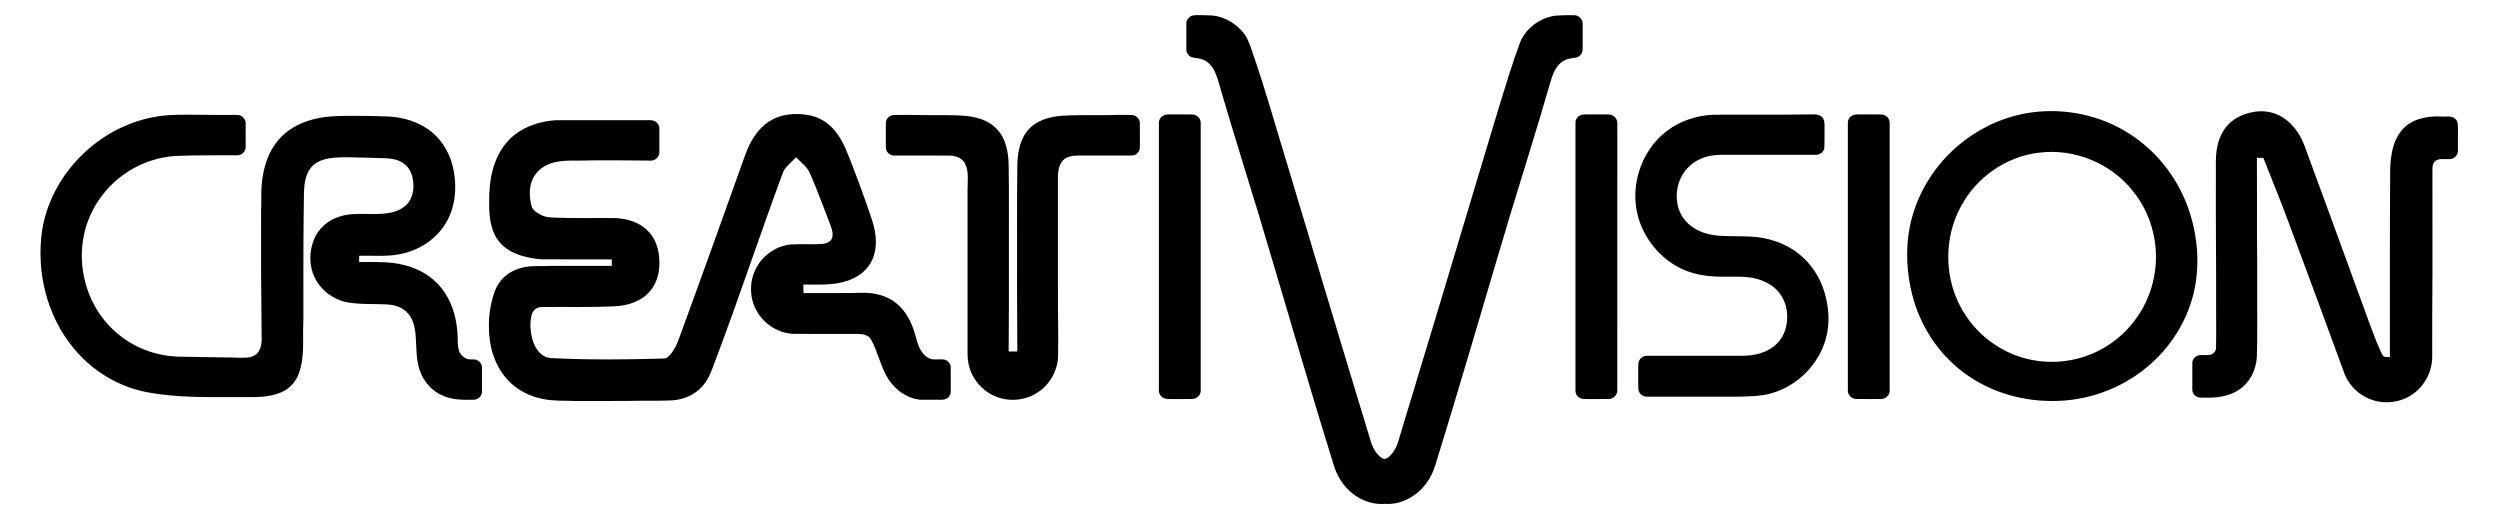
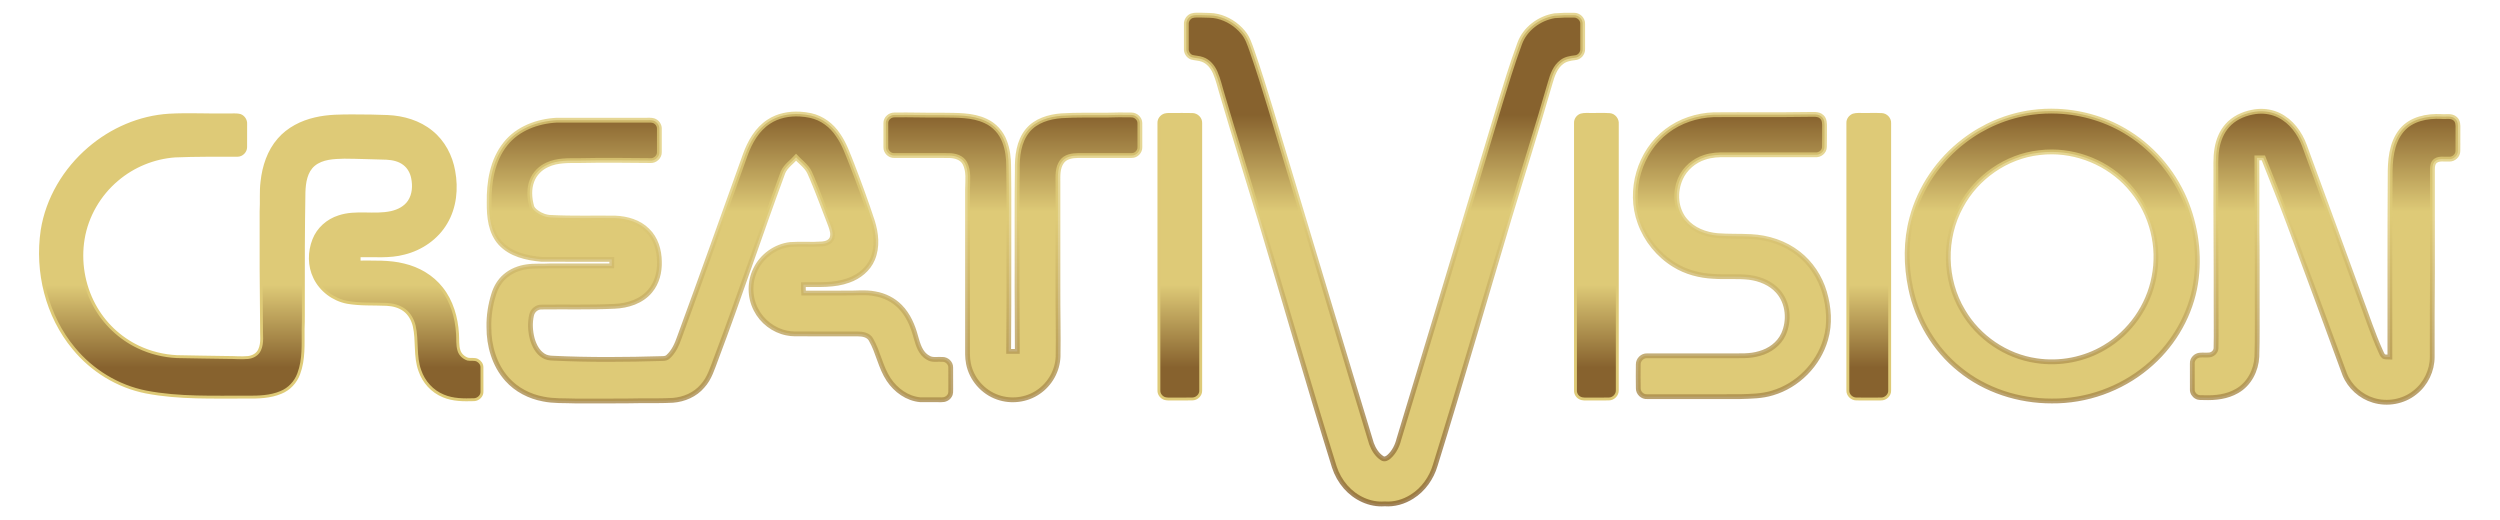
- <svg xmlns="http://www.w3.org/2000/svg" width="2600pt" height="720" viewBox="0 0 2600 540">
-   <path d="M1239.29 16.47c3.43-1.13 7.12-.67 10.68-.71 5.37.32 10.84-.11 16.12 1.2 10.3 2.43 19.73 8.31 26.49 16.45 4.88 5.58 7.09 12.75 9.52 19.6 13.76 39.47 24.95 79.76 37.19 119.72 29 96.27 57.74 192.62 87.09 288.78 2.21 5.83 5.69 11.61 11.05 15.02 2.47 1.77 5.44.08 7.33-1.72 5.22-4.74 8.42-11.29 10.11-18.06 26.42-86.81 52.47-173.73 78.57-260.63 12.04-39.58 23.59-79.3 36.04-118.75 3.4-10.74 7.1-21.39 10.95-31.98 5.52-15.42 20.49-26.44 36.42-29.03 6.69-.56 13.44-.71 20.17-.56 4.84-.12 9.22 4.27 8.97 9.14.02 8.69.02 17.39 0 26.08.21 4.5-3.48 8.75-7.99 9.02-4.74.58-9.66 1.35-13.55 4.32-7.08 5.13-9.99 13.87-12.29 21.92-13.59 47.31-28.58 94.2-42.79 141.32-25.63 85.39-50.23 171.09-76.71 256.23-3.91 13.22-12.34 25.29-24.11 32.64-8.44 5.37-18.46 8.34-28.49 7.54-15.39 1.24-30.58-6.13-40.59-17.58-5.31-6.07-9.34-13.23-11.81-20.9-26.79-85.96-51.59-172.53-77.5-258.76-12.8-42.49-26.27-84.77-38.73-127.36-2.55-8.05-4.25-16.42-7.69-24.17-2.64-5.9-7.12-11.4-13.43-13.52-3.54-1.29-7.38-1.22-10.98-2.22-3.41-1.3-5.71-4.91-5.56-8.55-.04-8.66-.05-17.32 0-25.97-.14-3.63 2.18-7.13 5.52-8.51ZM2113.5 116.84c34.74-4.61 71.1 3.12 100.68 22 27.32 17.24 48.58 43.64 60.16 73.76 10.6 27.82 13.93 58.68 8.02 87.94-6.53 31.72-24.57 60.71-49.49 81.26-27.45 22.9-63.16 35.56-98.9 35.22-34.46.09-69.24-11.02-96.06-32.93-26.08-20.93-43.89-51.39-50.74-84.01-5.04-24.16-5.35-49.61 1.21-73.52 8.49-31.66 28.03-60.08 54.05-79.93 20.57-15.86 45.3-26.35 71.07-29.79m7.04 41.96c-34.05 3.87-65.12 25.62-81.14 55.79-18.29 33.34-17.57 76.2 2.03 108.81 16.02 27.51 44.83 47.19 76.38 51.73 24.42 3.7 50.07-1.23 71.26-13.97 26.43-15.6 45.48-42.94 51.12-73.1 6.23-31.29-2.03-65.16-22.35-89.82-22.84-28.68-60.93-44.12-97.3-39.44ZM2342.04 116.75c9.35-2.06 19.41-1.08 28.05 3.14 12.82 6.25 21.77 18.52 26.6 31.67 19.41 52.56 38.53 105.23 57.78 157.85 7.01 18.6 13.09 37.57 21.3 55.7.97 1.99 1.63 4.36 3.54 5.71 1.94.72 4.1.33 6.18.46.07-62.41-.17-124.83.26-187.24-.18-16.64.97-34.99 11.96-48.44 9.91-11.99 26.55-15.21 41.36-14.43 4.77.53 10.42-1.28 14.35 2.36 3.03 2.56 2.94 6.81 2.85 10.43-.1 7.67.06 15.34-.05 23.01.06 4.84-4.48 8.88-9.24 8.55-4.62.35-9.8-1.14-13.89 1.65-2.83 1.96-3.39 5.65-3.35 8.84.02 35.99.01 71.97.01 107.95-.19 28.99-.35 57.99-.24 86.99.05 14.38-6.78 28.6-18.18 37.39-11.86 9.5-28.43 12.39-42.91 8.02-13.33-3.95-24.63-14.12-29.88-26.99-18.98-52.16-38.37-104.17-57.67-156.21-8.54-23.17-17.95-46-26.99-68.97-2.26.03-4.5.03-6.71 0 .19 25.28.02 50.57.08 75.86.38 23.96.22 47.93.25 71.9-.13 19.66.31 39.34-.35 58.99-.73 14.22-7.95 28.44-20.56 35.61-10.37 6.1-22.77 7.43-34.58 6.99-2.55-.13-5.31.33-7.57-1.05-2.71-1.41-4.55-4.38-4.43-7.44-.03-9.05-.02-18.09-.01-27.14-.22-4.38 3.66-8.35 7.98-8.58 3.29-.29 6.62.15 9.93-.21 3.49-.42 6.59-3.41 6.76-6.99.39-16.37-.03-32.73.08-49.11.13-42.67-.45-85.33-.25-128 .2-10.31-.7-20.72 1.18-30.93 1.5-8.61 4.94-17.05 10.83-23.6 6.58-7.39 15.94-11.79 25.53-13.74ZM176.06 119.75c20.32-1.11 40.66.08 60.99-.25 4.27.19 8.67-.56 12.83.63 3.52 1.35 5.91 5.07 5.63 8.84-.03 8.02.04 16.04-.03 24.06 0 4.46-3.97 8.48-8.44 8.46-21.7.03-43.4-.17-65.07.72-21.98 1.59-43.35 10.34-60.12 24.63-18.48 15.55-31.4 37.71-35.33 61.59-3.86 23.25.17 47.8 11.37 68.55 10.15 19.1 26.58 34.74 46.14 43.97 12.47 5.91 26.13 9.24 39.9 9.93 17.35.51 34.71.45 52.07.87 7.32-.13 14.66.78 21.96.06 4.94-.53 9.87-3.21 11.98-7.87 3.52-7.51 1.74-15.96 2.06-23.93-.48-40-.6-80.02-.48-120.03.62-10.36-.36-20.77.95-31.08 1.71-15.83 6.91-31.8 17.57-43.92 9.71-11.2 23.53-18.16 37.83-21.42 13.45-3.19 27.36-3.09 41.09-3.06 11.39-.08 22.77.23 34.16.63 16.33.71 32.94 5.55 45.71 16.06 12.51 10.05 20.36 25.1 23.08 40.78 3.36 18.12 1.48 37.77-8.12 53.8-9.33 15.95-25.67 27.15-43.49 31.54-15.27 4.13-31.19 2.28-46.8 2.69v6.49c15.54.13 31.36-.79 46.57 3.08 15.2 3.58 29.52 11.86 39.19 24.25 10.64 13.31 15.52 30.36 16.55 47.17.44 5.87-.28 11.95 1.54 17.65 1.32 4.25 4.95 7.45 9.1 8.86 3.27.7 6.84-.41 9.96 1.12 2.72 1.38 4.89 4.22 4.82 7.37.06 8.33 0 16.67.03 25 .31 4.55-3.79 8.54-8.22 8.7-10.73.31-21.88.37-31.95-3.93-11.52-4.65-20.5-14.62-24.45-26.34-5.44-14.92-2.35-31.17-5.85-46.45-1.55-6.35-4.85-12.5-10.18-16.44-5.32-4-12.05-5.67-18.6-5.98-13.63-.65-27.39.26-40.88-2.14-14.45-2.76-27.49-12.46-33.83-25.79-5.97-12.16-5.86-26.77-.92-39.25 4.43-11.43 14.41-20.25 26.03-23.9 17.67-6.01 36.63-.49 54.61-4.47 7.2-1.63 14.4-5.23 18.55-11.56 4.72-7.13 5.22-16.27 3.51-24.45-1.09-5.59-3.99-10.91-8.53-14.43-5.23-4.18-12.07-5.63-18.6-5.97-14.64-.33-29.27-.98-43.9-1.06-10.85.29-22.9.56-31.7 7.8-8.24 6.95-9.88 18.43-10.21 28.58-.65 37.69-.7 75.39-.64 113.09-.07 9.67.19 19.34-.24 29-.14 15.61 1.05 31.82-4.59 46.71-3.16 8.68-9.93 16.01-18.56 19.43-11.03 4.67-23.27 4.97-35.07 4.86-35.08-.18-70.52 1.38-105.16-5.31-29.33-5.77-56.22-22.28-75.14-45.36-28.06-33.65-39.26-79.73-32.92-122.77 5.2-33.06 23.43-63.43 48.73-85.08 23.21-20.01 52.81-32.9 83.51-34.73ZM799.58 126.51c12.68-8.34 28.88-9.47 43.43-6.37 11.78 2.54 21.99 10.26 28.57 20.23 6.52 9.31 10.24 20.12 14.41 30.59 7.55 19.41 14.67 38.99 21.2 58.77 4.11 12.74 5.67 27.12.28 39.73-4.43 10.64-14.13 18.32-24.82 22.09-15.07 5.57-31.39 4.27-47.14 4.45-.08 2.93-.06 5.87.22 8.79 14.76-.1 29.51-.01 44.27-.04 10.01.22 20.12-1.16 30.04.82 9.76 1.68 19.07 6.23 26.03 13.33 8.48 8.57 13.33 20.01 16.37 31.51 2.3 7.95 4.8 17.23 12.64 21.49 4.41 3.01 9.9 1.47 14.86 1.86 4.46-.21 8.8 3.66 8.79 8.18.09 7.34-.05 14.69.05 22.04-.05 2.54.3 5.35-1.23 7.57-1.74 2.94-5.22 4.38-8.53 4.21-7.32-.04-14.64.06-21.96-.04-13.49-1.23-25.41-9.83-32.78-20.91-8.55-12.76-10.82-28.48-18.45-41.69-2.75-4.87-8.73-5.8-13.82-5.83-18.98-.1-37.96-.01-56.93-.04-5.65-.05-11.38.35-16.93-.93-13.62-2.71-25.69-12.02-31.95-24.38-6.73-12.9-6.85-29-.33-42 6.67-13.87 20.67-23.87 35.96-25.67 11.06-.79 22.19.28 33.26-.61 3.87-.29 8.26-1.75 10.01-5.53 1.88-4.52.19-9.48-1.36-13.83-6.52-16.53-12.45-33.3-19.47-49.63-1.46-3.38-2.79-6.9-5.13-9.79-3.31-4.17-7.58-7.44-11.21-11.31-4.62 5.14-10.83 9.15-13.62 15.7-23.82 64.3-45.32 129.45-69.54 193.6-3.83 9.92-6.8 20.61-14.18 28.62-7.61 8.98-19.13 13.91-30.72 14.83-10.62.59-21.26.42-31.89.42-23.31.52-46.65.14-69.97.27-11.02-.45-22.16.24-33.03-2.02-14.24-2.66-27.85-9.61-37.55-20.49-13.28-14.71-19.1-34.97-18.95-54.5-.25-11.58 1.6-23.17 5.09-34.19 2.2-7.06 6.09-13.69 11.74-18.53 6.3-5.49 14.36-8.69 22.59-9.84 7.97-1.19 16.03-.39 24.05-.92 21.43-.06 42.86.01 64.29-.03 0-2.25 0-4.5.02-6.75-24.43-.02-48.86.1-73.28-.05-15.32-1.4-31.96-5.09-42.7-16.97-10.1-11.29-11.66-27.26-11.54-41.76-.39-21.36 3.24-44.21 16.96-61.33 12.69-16.03 33.36-23.6 53.28-24.63 31-.02 62 .02 93-.02 2.58.05 5.24-.24 7.75.51 3.53 1.14 6.14 4.72 6.01 8.45.02 8.04.03 16.08 0 24.12.26 5.14-4.64 9.51-9.7 8.95-24.34-.24-48.69-.52-73.03 0-11.3.08-23.19-.58-33.7 4.35-7.29 3.24-13.35 9.28-16.13 16.81-3.14 8.24-2.59 17.41-.42 25.83.58 2.98 2.94 5.11 5.28 6.84 4.37 3.13 9.62 5.18 15.03 5.28 22.27 1.16 44.57.38 66.85.68 12.08.51 24.71 4.08 33.43 12.87 8.68 8.3 12.32 20.6 12.42 32.36.35 10.79-2.44 22.02-9.46 30.43-8.97 11-23.51 15.55-37.27 16.09-25.24 1.21-50.53.45-75.78.77-5.02-.11-9.36 3.58-10.44 8.4-1.88 8.15-1.37 16.81.78 24.87 1.95 6.7 5.37 13.49 11.45 17.32 2.91 1.92 6.45 2.52 9.88 2.6 38.02 1.83 76.11 1.51 114.15.37 2.08-.02 4.3-.37 5.84-1.92 5.82-5.32 9.13-12.75 11.67-20.08 23.21-63.16 45.79-126.55 68.49-189.9 4.82-13.35 12.34-26.55 24.5-34.47ZM1211.44 119.51c2.78-.74 5.69-.48 8.54-.52 6.69.1 13.38-.14 20.07.09 4.64.02 8.9 4.11 8.69 8.83.02 92.73.02 185.46 0 278.19.2 4.69-4.02 8.77-8.63 8.81-7.04.25-14.08-.01-21.1.11-2.54-.04-5.12.14-7.58-.53-3.59-1.09-6.36-4.66-6.17-8.46-.02-92.7-.02-185.41 0-278.11-.17-3.79 2.61-7.33 6.18-8.41ZM1644.42 119.57c3.42-.94 7.03-.48 10.55-.57 6.38.13 12.78-.25 19.15.17 4.78.4 8.35 5.11 7.89 9.82-.04 92.35.03 184.7-.03 277.05.12 4.75-4.11 8.9-8.82 8.89-7.06.21-14.13-.02-21.18.09-2.99-.08-6.18.31-8.9-1.15-2.89-1.42-4.75-4.64-4.59-7.84.02-92.7.01-185.39 0-278.08-.19-3.72 2.36-7.31 5.93-8.38ZM1782.21 119.32c32.9-.28 65.82.22 98.72-.32 4.56.2 9.99-.99 13.67 2.48 2.98 2.62 2.96 6.87 2.93 10.53-.14 6.97.14 13.95-.13 20.92-.04 4.82-4.75 8.46-9.38 8.08-31.01-.02-62.02 0-93.03-.01-7.45-.2-15.02.21-22.13 2.59-10.95 3.46-20.45 11.54-25.14 22.08-6.28 13.98-5.26 31.79 4.95 43.69 8.2 9.75 20.9 14.54 33.33 15.67 11.64.95 23.34.4 35.01 1.01 17.69.89 35.4 6.62 49.4 17.67 12.94 10.11 22.34 24.43 27.03 40.13 4.69 15.82 5.97 33.05 1.25 49.03-7.56 26.26-29.02 48.07-55.27 55.8-10.82 3.4-22.26 3.45-33.48 3.83-32.3.01-64.61-.02-96.91.02-4.81.39-9.26-3.8-9.2-8.61-.17-8.31-.11-16.64-.03-24.95-.06-4.82 4.24-9.15 9.1-8.93 28.69-.07 57.4-.01 86.1-.03 10.31-.1 20.86.73 30.87-2.36 10.55-2.85 20.29-9.82 24.92-19.92 6.56-14.35 5-32.78-5.66-44.79-7.59-8.59-18.83-13.06-30-14.49-12.31-1.43-24.71-.1-37.04-1.03-14.23-.66-28.47-4.34-40.65-11.88-16.52-10.04-29.43-25.9-35.92-44.11-12.25-33.26-.4-73.76 27.91-95.11 13.93-10.65 31.32-16.33 48.78-16.99ZM1927.49 119.64c3.38-1 6.98-.57 10.48-.64 6.37.11 12.77-.2 19.15.13 4.49.21 8.39 4.36 8.14 8.88-.01 92.67-.01 185.33 0 277.99.28 4.93-4.3 9.14-9.13 8.95-8.44.08-16.89.11-25.32-.01-4.8.14-9.35-4.1-9.05-8.98-.01-92.67-.02-185.35 0-278.02-.21-3.65 2.41-7.01 5.73-8.3ZM921.26 127.99c-.05-4.63 4.26-8.51 8.81-8.43 16.64-.32 33.26.42 49.9.18 15.17.31 31.13-.53 45.21 6.15 9.08 4.11 16.17 11.99 19.61 21.31 3.18 8.21 4.24 17.11 4.22 25.86.49 31.29.13 62.59.24 93.88.01 32.85.07 65.71-.25 98.55 2.99.01 5.99.01 9 0 .08-29.82-.45-59.63-.25-89.45.1-33.01-.24-66.02.25-99.02-.27-14.27 1.36-29.85 10.77-41.28 8.53-10.33 22.23-14.33 35.13-15.34 15.66-.98 31.37-.55 47.06-.66 8.64-.35 17.3-.31 25.95-.17 4.44.06 8.57 3.9 8.56 8.42.08 8.33.02 16.68.02 25.01.21 4.57-3.85 8.87-8.44 8.73-18.68.06-37.36-.01-56.04.03-6.06.05-13.01 1.19-16.75 6.51-4.48 6.28-4.04 14.41-4.01 21.75v109.01c-.12 23.96.58 47.92.15 71.88-.56 14.65-8.47 28.68-20.63 36.83-12.1 8.35-28.2 10.31-42.03 5.44-15.38-5.28-27.5-19.11-30.53-35.11-1.31-6.26-.92-12.67-.96-19.01V196.98c.08-9.11 1.56-18.94-2.85-27.35-3.19-5.84-10.23-7.78-16.45-7.83-19-.12-38.01-.01-57.01-.04-4.61.21-8.88-4.02-8.68-8.64-.03-8.38-.04-16.75 0-25.13Z" />
+ <svg xmlns="http://www.w3.org/2000/svg" xmlns:xlink="http://www.w3.org/1999/xlink" width="2600pt" height="540pt" viewBox="0 0 2600 540" version="1.1" id="svg23">
+   <defs id="defs27">
+     <linearGradient id="linearGradient110405">
+       <stop style="stop-color:#e4d47f;stop-opacity:1;" offset="0" id="stop110403" />
+     </linearGradient>
+     <linearGradient id="linearGradient47203">
+       <stop style="stop-color:#87622e;stop-opacity:1;" offset="0" id="stop47199" />
+       <stop style="stop-color:#deca77;stop-opacity:1" offset="1" id="stop47201" />
+     </linearGradient>
+     <linearGradient id="linearGradient47151">
+       <stop style="stop-color:#87622e;stop-opacity:1;" offset="0" id="stop47149" />
+     </linearGradient>
+     <linearGradient xlink:href="#linearGradient47203" id="linearGradient110449" x1="1919.818" y1="159.455" x2="1919.818" y2="293.48" gradientUnits="userSpaceOnUse" />
+     <linearGradient xlink:href="#linearGradient47203" id="linearGradient110695" x1="1920.08" y1="698.68" x2="1920.08" y2="301.163" gradientUnits="userSpaceOnUse" />
+     <linearGradient xlink:href="#linearGradient47203" id="linearGradient180882" x1="1101.189" y1="509.729" x2="1101.189" y2="395.272" gradientUnits="userSpaceOnUse" />
+   </defs>
+   <g id="#000000ff">
+     <g id="g37369" style="stroke-width:1;stroke-miterlimit:4;stroke-dasharray:none;fill-opacity:1;fill:url(#linearGradient180882);stroke:#deca77;stroke-opacity:1">
+       <path id="path18" style="fill:url(#linearGradient180882);fill-opacity:1;stroke:#deca77;stroke-width:4;stroke-miterlimit:4;stroke-dasharray:none;stroke-opacity:1" d="m 2199.543,158.621 c -2.36,0.018 -4.702,0.178 -6.982,0.805 -4.76,1.427 -8.159,6.214 -7.906,11.174 0.013,123.587 0.027,247.173 0,370.773 -0.213,4.267 2.266,8.56 6.119,10.453 3.627,1.947 7.881,1.427 11.867,1.533 9.4,-0.147 18.827,0.161 28.24,-0.119 6.28,0.013 11.92,-5.52 11.76,-11.854 0.08,-123.133 -0.014,-246.267 0.039,-369.4 0.613,-6.28 -4.146,-12.56 -10.52,-13.094 -8.493,-0.56 -17.027,-0.053 -25.533,-0.227 -2.347,0.06 -4.724,-0.063 -7.084,-0.045 z m 377.371,0.008 c -2.347,0.035 -4.674,0.224 -6.928,0.891 -4.427,1.72 -7.921,6.2 -7.641,11.066 -0.027,123.56 -0.013,247.133 0,370.693 -0.4,6.507 5.668,12.161 12.068,11.975 11.24,0.16 22.506,0.12 33.76,0.014 6.44,0.253 12.545,-5.36 12.172,-11.934 -0.013,-123.547 -0.013,-247.094 0,-370.654 0.333,-6.027 -4.865,-11.56 -10.852,-11.84 -8.507,-0.44 -17.04,-0.027 -25.533,-0.174 -2.333,0.047 -4.7,-0.072 -7.047,-0.037 z m -956.002,0.021 c -1.908,0.043 -3.805,0.202 -5.658,0.695 -4.76,1.44 -8.467,6.162 -8.24,11.215 -0.027,123.6 -0.027,247.213 0,370.812 -0.253,5.067 3.44,9.828 8.226,11.281 3.28,0.893 6.719,0.652 10.105,0.705 9.36,-0.16 18.748,0.187 28.135,-0.146 6.147,-0.053 11.773,-5.493 11.506,-11.746 0.027,-123.64 0.027,-247.28 0,-370.92 0.28,-6.293 -5.399,-11.747 -11.586,-11.773 -8.92,-0.307 -17.84,0.014 -26.76,-0.119 -1.9,0.027 -3.82,-0.047 -5.729,-0.004 z m -1345.51,0.459 c -13.555,-0.157 -27.11,-0.183 -40.656,0.557 -40.933,2.44 -80.399,19.627 -111.346,46.307 -33.733,28.867 -58.041,69.361 -64.975,113.441 -8.453,57.387 6.481,118.827 43.895,163.693 25.227,30.773 61.079,52.785 100.186,60.479 46.187,8.92 93.442,6.84 140.215,7.08 15.733,0.147 32.053,-0.252 46.76,-6.479 11.507,-4.56 20.533,-14.335 24.746,-25.908 7.52,-19.853 5.932,-41.466 6.119,-62.279 0.573,-12.88 0.227,-25.773 0.32,-38.666 -0.08,-50.267 -0.013,-100.534 0.854,-150.787 0.44,-13.533 2.627,-28.841 13.613,-38.107 11.733,-9.653 27.801,-10.014 42.268,-10.4 19.507,0.107 39.013,0.974 58.533,1.414 8.707,0.453 17.826,2.388 24.799,7.961 6.053,4.693 9.922,11.787 11.375,19.24 2.28,10.907 1.612,23.093 -4.682,32.6 -5.533,8.44 -15.132,13.239 -24.732,15.412 -23.973,5.307 -49.252,-2.052 -72.812,5.961 -15.493,4.867 -28.8,16.627 -34.707,31.867 -6.587,16.64 -6.733,36.119 1.227,52.332 8.453,17.773 25.839,30.707 45.105,34.387 17.987,3.2 36.334,1.987 54.508,2.854 8.733,0.413 17.706,2.639 24.799,7.973 7.107,5.253 11.508,13.455 13.574,21.922 4.667,20.373 0.547,42.038 7.801,61.932 5.267,15.627 17.24,28.921 32.6,35.121 13.427,5.733 28.293,5.654 42.6,5.24 5.907,-0.213 11.372,-5.533 10.959,-11.6 -0.04,-11.107 0.041,-22.227 -0.039,-33.334 0.093,-4.2 -2.799,-7.986 -6.426,-9.826 -4.16,-2.04 -8.921,-0.561 -13.281,-1.494 -5.533,-1.88 -10.373,-6.146 -12.133,-11.812 -2.427,-7.6 -1.466,-15.707 -2.053,-23.533 -1.373,-22.413 -7.882,-45.148 -22.068,-62.895 -12.893,-16.52 -31.985,-27.561 -52.252,-32.334 -20.28,-5.16 -41.374,-3.932 -62.094,-4.105 v -8.654 c 20.813,-0.547 42.04,1.921 62.4,-3.586 23.76,-5.853 45.546,-20.786 57.986,-42.053 12.8,-21.373 15.306,-47.574 10.826,-71.734 -3.627,-20.907 -14.093,-40.973 -30.773,-54.373 -17.027,-14.013 -39.172,-20.467 -60.945,-21.414 -15.187,-0.533 -30.36,-0.947 -45.547,-0.84 -18.307,-0.04 -36.854,-0.173 -54.787,4.08 -19.067,4.347 -37.493,13.627 -50.439,28.561 -14.213,16.16 -21.148,37.454 -23.428,58.561 -1.747,13.747 -0.439,27.626 -1.266,41.439 -0.16,53.347 -0.001,106.706 0.639,160.039 -0.427,10.627 1.947,21.895 -2.746,31.908 -2.813,6.213 -9.386,9.786 -15.973,10.492 -9.733,0.96 -19.521,-0.253 -29.281,-0.08 -23.147,-0.56 -46.292,-0.48 -69.426,-1.16 -18.36,-0.92 -36.575,-5.358 -53.201,-13.238 -26.08,-12.307 -47.986,-33.16 -61.52,-58.627 -14.933,-27.667 -20.307,-60.4 -15.16,-91.4 5.24,-31.84 22.467,-61.388 47.107,-82.121 22.36,-19.053 50.853,-30.72 80.16,-32.84 28.893,-1.187 57.826,-0.919 86.76,-0.959 5.96,0.027 11.254,-5.335 11.254,-11.281 0.093,-10.693 -9.3e-4,-21.385 0.039,-32.078 0.373,-5.027 -2.813,-9.987 -7.506,-11.787 -5.547,-1.587 -11.414,-0.587 -17.107,-0.84 -13.553,0.22 -27.109,-0.068 -40.664,-0.225 z" transform="scale(0.75)" />
+     </g>
+     <path id="path20" style="stroke-width:6.667;fill:url(#linearGradient110449);fill-opacity:1;stroke:url(#linearGradient110695);stroke-opacity:0.79;stroke-miterlimit:4;stroke-dasharray:none" d="M 1659.441 20.941 C 1657.046 20.983 1654.673 21.208 1652.387 21.961 C 1647.933 23.801 1644.841 28.467 1645.027 33.307 C 1644.961 44.84 1644.974 56.387 1645.027 67.934 C 1644.827 72.787 1647.893 77.601 1652.439 79.334 C 1657.239 80.667 1662.36 80.573 1667.08 82.293 C 1675.493 85.12 1681.466 92.454 1684.986 100.32 C 1689.573 110.654 1691.84 121.814 1695.24 132.547 C 1711.854 189.334 1729.814 245.706 1746.881 302.359 C 1781.428 417.333 1814.493 532.76 1850.213 647.373 C 1853.506 657.6 1858.881 667.147 1865.961 675.24 C 1879.308 690.507 1899.56 700.333 1920.08 698.68 C 1933.453 699.746 1946.813 695.787 1958.066 688.627 C 1973.76 678.827 1985 662.734 1990.213 645.107 C 2025.52 531.587 2058.321 417.32 2092.494 303.467 C 2111.441 240.64 2131.427 178.119 2149.547 115.039 C 2152.613 104.306 2156.494 92.653 2165.934 85.812 C 2171.12 81.853 2177.68 80.826 2184 80.053 C 2190.013 79.693 2194.934 74.027 2194.654 68.027 C 2194.681 56.441 2194.681 44.841 2194.654 33.254 C 2194.988 26.761 2189.147 20.906 2182.693 21.066 C 2173.72 20.866 2164.721 21.066 2155.801 21.812 C 2134.561 25.266 2114.6 39.96 2107.24 60.52 C 2102.107 74.64 2097.174 88.84 2092.641 103.16 C 2076.041 155.76 2060.639 208.721 2044.586 261.494 C 2009.786 377.361 1975.053 493.253 1939.826 609 C 1937.573 618.027 1933.306 626.76 1926.346 633.08 C 1923.826 635.48 1919.868 637.733 1916.574 635.373 C 1909.428 630.826 1904.786 623.119 1901.84 615.346 C 1862.707 487.132 1824.387 358.667 1785.721 230.307 C 1769.401 177.027 1754.479 123.306 1736.133 70.68 C 1732.893 61.546 1729.946 51.987 1723.439 44.547 C 1714.426 33.694 1701.852 25.853 1688.119 22.613 C 1681.079 20.867 1673.787 21.44 1666.627 21.014 C 1664.254 21.04 1661.836 20.9 1659.441 20.941 z M 2852.971 154.236 C 2841.296 153.741 2829.58 154.25 2818 155.787 C 2783.64 160.374 2750.667 174.359 2723.24 195.506 C 2688.547 221.973 2662.494 259.867 2651.174 302.08 C 2642.427 333.96 2642.84 367.894 2649.561 400.107 C 2658.694 443.601 2682.44 484.212 2717.213 512.119 C 2752.973 541.332 2799.346 556.147 2845.293 556.027 C 2892.946 556.481 2940.56 539.6 2977.16 509.066 C 3010.387 481.666 3034.44 443.014 3043.146 400.721 C 3051.026 361.707 3046.586 320.56 3032.453 283.467 C 3017.013 243.307 2988.667 208.106 2952.24 185.119 C 2922.66 166.239 2887.996 155.722 2852.971 154.236 z M 3132.203 154.371 C 3129.012 154.547 3125.837 154.979 3122.721 155.666 C 3109.934 158.266 3097.453 164.133 3088.68 173.986 C 3080.826 182.72 3076.24 193.973 3074.24 205.453 C 3071.734 219.066 3072.933 232.947 3072.666 246.693 C 3072.399 303.587 3073.173 360.466 3073 417.359 C 3072.853 439.199 3073.413 461.013 3072.893 482.84 C 3072.666 487.613 3068.534 491.6 3063.881 492.16 C 3059.468 492.64 3055.027 492.053 3050.641 492.439 C 3044.881 492.746 3039.707 498.041 3040 503.881 C 3039.987 515.948 3039.974 528 3040.014 540.066 C 3039.854 544.146 3042.307 548.106 3045.92 549.986 C 3048.933 551.826 3052.614 551.213 3056.014 551.387 C 3071.76 551.973 3088.293 550.2 3102.119 542.066 C 3118.932 532.506 3128.56 513.546 3129.533 494.586 C 3130.413 468.386 3129.827 442.147 3130 415.934 C 3129.96 383.974 3130.173 352.013 3129.666 320.066 C 3129.586 286.346 3129.814 252.627 3129.561 218.92 C 3132.507 218.96 3135.492 218.96 3138.506 218.92 C 3150.559 249.547 3163.108 279.988 3174.494 310.881 C 3200.227 380.268 3226.08 449.613 3251.387 519.16 C 3258.387 536.32 3273.453 549.88 3291.227 555.146 C 3310.533 560.973 3332.626 557.12 3348.439 544.453 C 3363.64 532.733 3372.746 513.773 3372.68 494.6 C 3372.533 455.933 3372.747 417.267 3373 378.613 C 3373 330.64 3373.013 282.666 3372.986 234.68 C 3372.933 230.426 3373.68 225.506 3377.453 222.893 C 3382.907 219.173 3389.813 221.16 3395.973 220.693 C 3402.319 221.133 3408.373 215.746 3408.293 209.293 C 3408.44 199.066 3408.226 188.84 3408.359 178.613 C 3408.479 173.787 3408.601 168.12 3404.561 164.707 C 3399.32 159.854 3391.786 162.267 3385.426 161.561 C 3365.679 160.521 3343.493 164.814 3330.279 180.801 C 3315.626 198.734 3314.094 223.2 3314.334 245.387 C 3313.761 328.6 3314.08 411.826 3313.986 495.039 C 3311.213 494.866 3308.333 495.386 3305.746 494.426 C 3303.199 492.626 3302.321 489.466 3301.027 486.812 C 3290.081 462.639 3281.974 437.347 3272.627 412.547 C 3246.96 342.387 3221.466 272.16 3195.586 202.08 C 3189.146 184.547 3177.213 168.187 3160.119 159.854 C 3151.479 155.634 3141.775 153.844 3132.203 154.371 z M 1109.158 158.207 C 1094.106 157.408 1078.787 160.34 1066.107 168.68 C 1049.894 179.24 1039.866 196.841 1033.439 214.641 C 1003.173 299.107 973.066 383.627 942.119 467.84 C 938.732 477.613 934.321 487.52 926.561 494.613 C 924.507 496.68 921.547 497.147 918.773 497.174 C 868.053 498.694 817.268 499.12 766.574 496.68 C 762.001 496.573 757.28 495.773 753.4 493.213 C 745.294 488.106 740.733 479.052 738.133 470.119 C 735.266 459.372 734.587 447.828 737.094 436.961 C 738.534 430.534 744.32 425.613 751.014 425.76 C 784.68 425.333 818.399 426.346 852.053 424.732 C 870.399 424.012 889.786 417.946 901.746 403.279 C 911.106 392.066 914.826 377.094 914.359 362.707 C 914.226 347.027 909.374 330.627 897.801 319.561 C 886.174 307.841 869.333 303.08 853.227 302.4 C 823.52 302 793.787 303.041 764.094 301.494 C 756.88 301.361 749.879 298.626 744.053 294.453 C 740.933 292.146 737.787 289.307 737.014 285.334 C 734.12 274.107 733.388 261.879 737.574 250.893 C 741.281 240.853 749.36 232.8 759.08 228.48 C 773.093 221.907 788.947 222.786 804.014 222.68 C 836.467 221.986 868.933 222.36 901.387 222.68 C 908.133 223.426 914.667 217.599 914.32 210.746 C 914.36 200.026 914.347 189.306 914.32 178.586 C 914.494 173.613 911.013 168.84 906.307 167.32 C 902.96 166.32 899.413 166.707 895.973 166.641 C 854.639 166.694 813.306 166.639 771.973 166.666 C 745.413 168.039 717.854 178.133 700.934 199.506 C 682.64 222.333 677.8 252.799 678.32 281.279 C 678.16 300.613 680.24 321.908 693.707 336.961 C 708.027 352.801 730.214 357.719 750.641 359.586 C 783.201 359.786 815.772 359.628 848.346 359.654 C 848.319 362.654 848.32 365.654 848.32 368.654 C 819.747 368.708 791.173 368.613 762.6 368.693 C 751.906 369.4 741.16 368.333 730.533 369.92 C 719.56 371.453 708.814 375.719 700.414 383.039 C 692.881 389.492 687.693 398.333 684.76 407.746 C 680.106 422.439 677.639 437.894 677.973 453.334 C 677.773 479.374 685.534 506.387 703.24 526 C 716.174 540.507 734.32 549.774 753.307 553.32 C 767.8 556.334 782.652 555.414 797.346 556.014 C 828.439 555.84 859.561 556.348 890.641 555.654 C 904.814 555.654 919 555.88 933.16 555.094 C 948.613 553.867 963.972 547.294 974.119 535.32 C 983.959 524.64 987.921 510.387 993.027 497.16 C 1025.321 411.627 1053.986 324.761 1085.746 239.027 C 1089.466 230.294 1097.746 224.947 1103.906 218.094 C 1108.746 223.254 1114.44 227.614 1118.853 233.174 C 1121.974 237.027 1123.747 241.72 1125.693 246.227 C 1135.053 268 1142.961 290.36 1151.654 312.4 C 1153.721 318.2 1155.974 324.813 1153.467 330.84 C 1151.133 335.88 1145.279 337.826 1140.119 338.213 C 1125.359 339.4 1110.52 337.974 1095.773 339.027 C 1075.387 341.427 1056.719 354.761 1047.826 373.254 C 1039.133 390.587 1039.294 412.054 1048.268 429.254 C 1056.614 445.734 1072.707 458.146 1090.867 461.76 C 1098.267 463.466 1105.906 462.933 1113.439 463 C 1138.733 463.04 1164.039 462.919 1189.346 463.053 C 1196.132 463.093 1204.107 464.333 1207.773 470.826 C 1217.947 488.44 1220.973 509.401 1232.373 526.414 C 1242.2 541.187 1258.093 552.653 1276.08 554.293 C 1285.84 554.426 1295.599 554.292 1305.359 554.346 C 1309.773 554.572 1314.412 552.652 1316.732 548.732 C 1318.772 545.772 1318.306 542.027 1318.373 538.641 C 1318.24 528.841 1318.427 519.041 1318.307 509.254 C 1318.32 503.227 1312.533 498.066 1306.586 498.346 C 1299.973 497.826 1292.653 499.881 1286.773 495.867 C 1276.32 490.187 1272.987 477.813 1269.92 467.213 C 1265.867 451.88 1259.4 436.626 1248.094 425.199 C 1238.814 415.733 1226.4 409.666 1213.387 407.426 C 1200.16 404.786 1186.681 406.627 1173.334 406.334 C 1153.654 406.374 1133.987 406.253 1114.307 406.387 C 1113.933 402.493 1113.907 398.573 1114.014 394.666 C 1135.014 394.426 1156.774 396.159 1176.867 388.732 C 1191.12 383.706 1204.054 373.466 1209.961 359.279 C 1217.148 342.466 1215.066 323.293 1209.586 306.307 C 1200.879 279.933 1191.387 253.827 1181.32 227.947 C 1175.76 213.987 1170.801 199.573 1162.107 187.16 C 1153.334 173.867 1139.72 163.574 1124.014 160.188 C 1119.164 159.154 1114.176 158.473 1109.158 158.207 z M 2507.906 158.666 C 2464.04 159.386 2420.146 158.72 2376.279 159.094 C 2352.999 159.974 2329.814 167.546 2311.24 181.746 C 2273.494 210.213 2257.694 264.214 2274.027 308.561 C 2282.681 332.841 2299.893 353.986 2321.92 367.373 C 2338.16 377.426 2357.146 382.333 2376.119 383.213 C 2392.559 384.453 2409.093 382.679 2425.506 384.586 C 2440.399 386.493 2455.386 392.453 2465.506 403.906 C 2479.719 419.92 2481.799 444.494 2473.053 463.627 C 2466.879 477.094 2453.893 486.387 2439.826 490.188 C 2426.479 494.308 2412.413 493.201 2398.666 493.334 C 2360.399 493.361 2322.12 493.28 2283.867 493.373 C 2277.387 493.08 2271.652 498.853 2271.732 505.279 C 2271.626 516.359 2271.547 527.467 2271.773 538.547 C 2271.693 544.96 2277.626 550.547 2284.039 550.027 C 2327.106 549.974 2370.187 550.013 2413.254 550 C 2428.214 549.493 2443.466 549.426 2457.893 544.893 C 2492.893 534.586 2521.506 505.507 2531.586 470.494 C 2537.879 449.187 2536.173 426.212 2529.92 405.119 C 2523.667 384.186 2511.134 365.093 2493.881 351.613 C 2475.214 336.88 2451.6 329.239 2428.014 328.053 C 2412.454 327.239 2396.854 327.974 2381.334 326.707 C 2364.761 325.2 2347.826 318.812 2336.893 305.812 C 2323.279 289.946 2321.92 266.201 2330.293 247.561 C 2336.546 233.507 2349.213 222.732 2363.812 218.119 C 2373.293 214.946 2383.387 214.399 2393.32 214.666 C 2434.667 214.679 2476.013 214.653 2517.359 214.68 C 2523.533 215.186 2529.814 210.333 2529.867 203.906 C 2530.227 194.613 2529.852 185.307 2530.039 176.014 C 2530.079 171.134 2530.106 165.466 2526.133 161.973 C 2521.226 157.346 2513.986 158.933 2507.906 158.666 z M 1240.094 159.414 C 1234.027 159.307 1228.279 164.481 1228.346 170.654 C 1228.292 181.828 1228.306 192.987 1228.346 204.16 C 1228.079 210.32 1233.773 215.96 1239.92 215.68 C 1265.253 215.72 1290.6 215.572 1315.934 215.732 C 1324.227 215.799 1333.614 218.387 1337.867 226.174 C 1343.747 237.387 1341.773 250.494 1341.666 262.641 L 1341.666 478.746 C 1341.719 487.199 1341.201 495.747 1342.947 504.094 C 1346.987 525.427 1363.148 543.866 1383.654 550.906 C 1402.094 557.4 1423.56 554.788 1439.693 543.654 C 1455.907 532.788 1466.453 514.08 1467.199 494.547 C 1467.773 462.6 1466.84 430.654 1467 398.707 L 1467 253.359 C 1466.96 243.573 1466.372 232.733 1472.346 224.359 C 1477.332 217.266 1486.6 215.746 1494.68 215.68 C 1519.586 215.626 1544.494 215.721 1569.4 215.641 C 1575.52 215.827 1580.934 210.093 1580.654 204 C 1580.654 192.893 1580.734 181.761 1580.627 170.654 C 1580.64 164.628 1575.133 159.506 1569.213 159.426 C 1557.68 159.239 1546.133 159.188 1534.613 159.654 C 1513.693 159.801 1492.747 159.227 1471.867 160.533 C 1454.667 161.88 1436.401 167.213 1425.027 180.986 C 1412.481 196.226 1410.306 217.001 1410.666 236.027 C 1410.013 280.027 1410.467 324.039 1410.334 368.053 C 1410.067 407.813 1410.773 447.56 1410.666 487.32 C 1406.653 487.334 1402.653 487.334 1398.666 487.32 C 1399.093 443.534 1399.013 399.72 1399 355.92 C 1398.853 314.2 1399.333 272.466 1398.68 230.746 C 1398.706 219.079 1397.293 207.214 1393.053 196.268 C 1388.466 183.841 1379.013 173.334 1366.906 167.854 C 1348.133 158.947 1326.854 160.068 1306.627 159.654 C 1284.44 159.974 1262.28 158.987 1240.094 159.414 z M 2845.635 210.633 C 2888.259 210.916 2930.472 230.86 2957.119 264.32 C 2984.213 297.2 2995.227 342.36 2986.92 384.08 C 2979.4 424.293 2954 460.747 2918.76 481.547 C 2890.506 498.534 2856.306 505.107 2823.746 500.174 C 2781.679 494.12 2743.266 467.879 2721.906 431.199 C 2695.773 387.719 2694.813 330.572 2719.199 286.119 C 2740.559 245.892 2781.987 216.892 2827.387 211.732 C 2833.448 210.952 2839.546 210.592 2845.635 210.633 z " transform="scale(0.75)" />
+   </g>
</svg>
